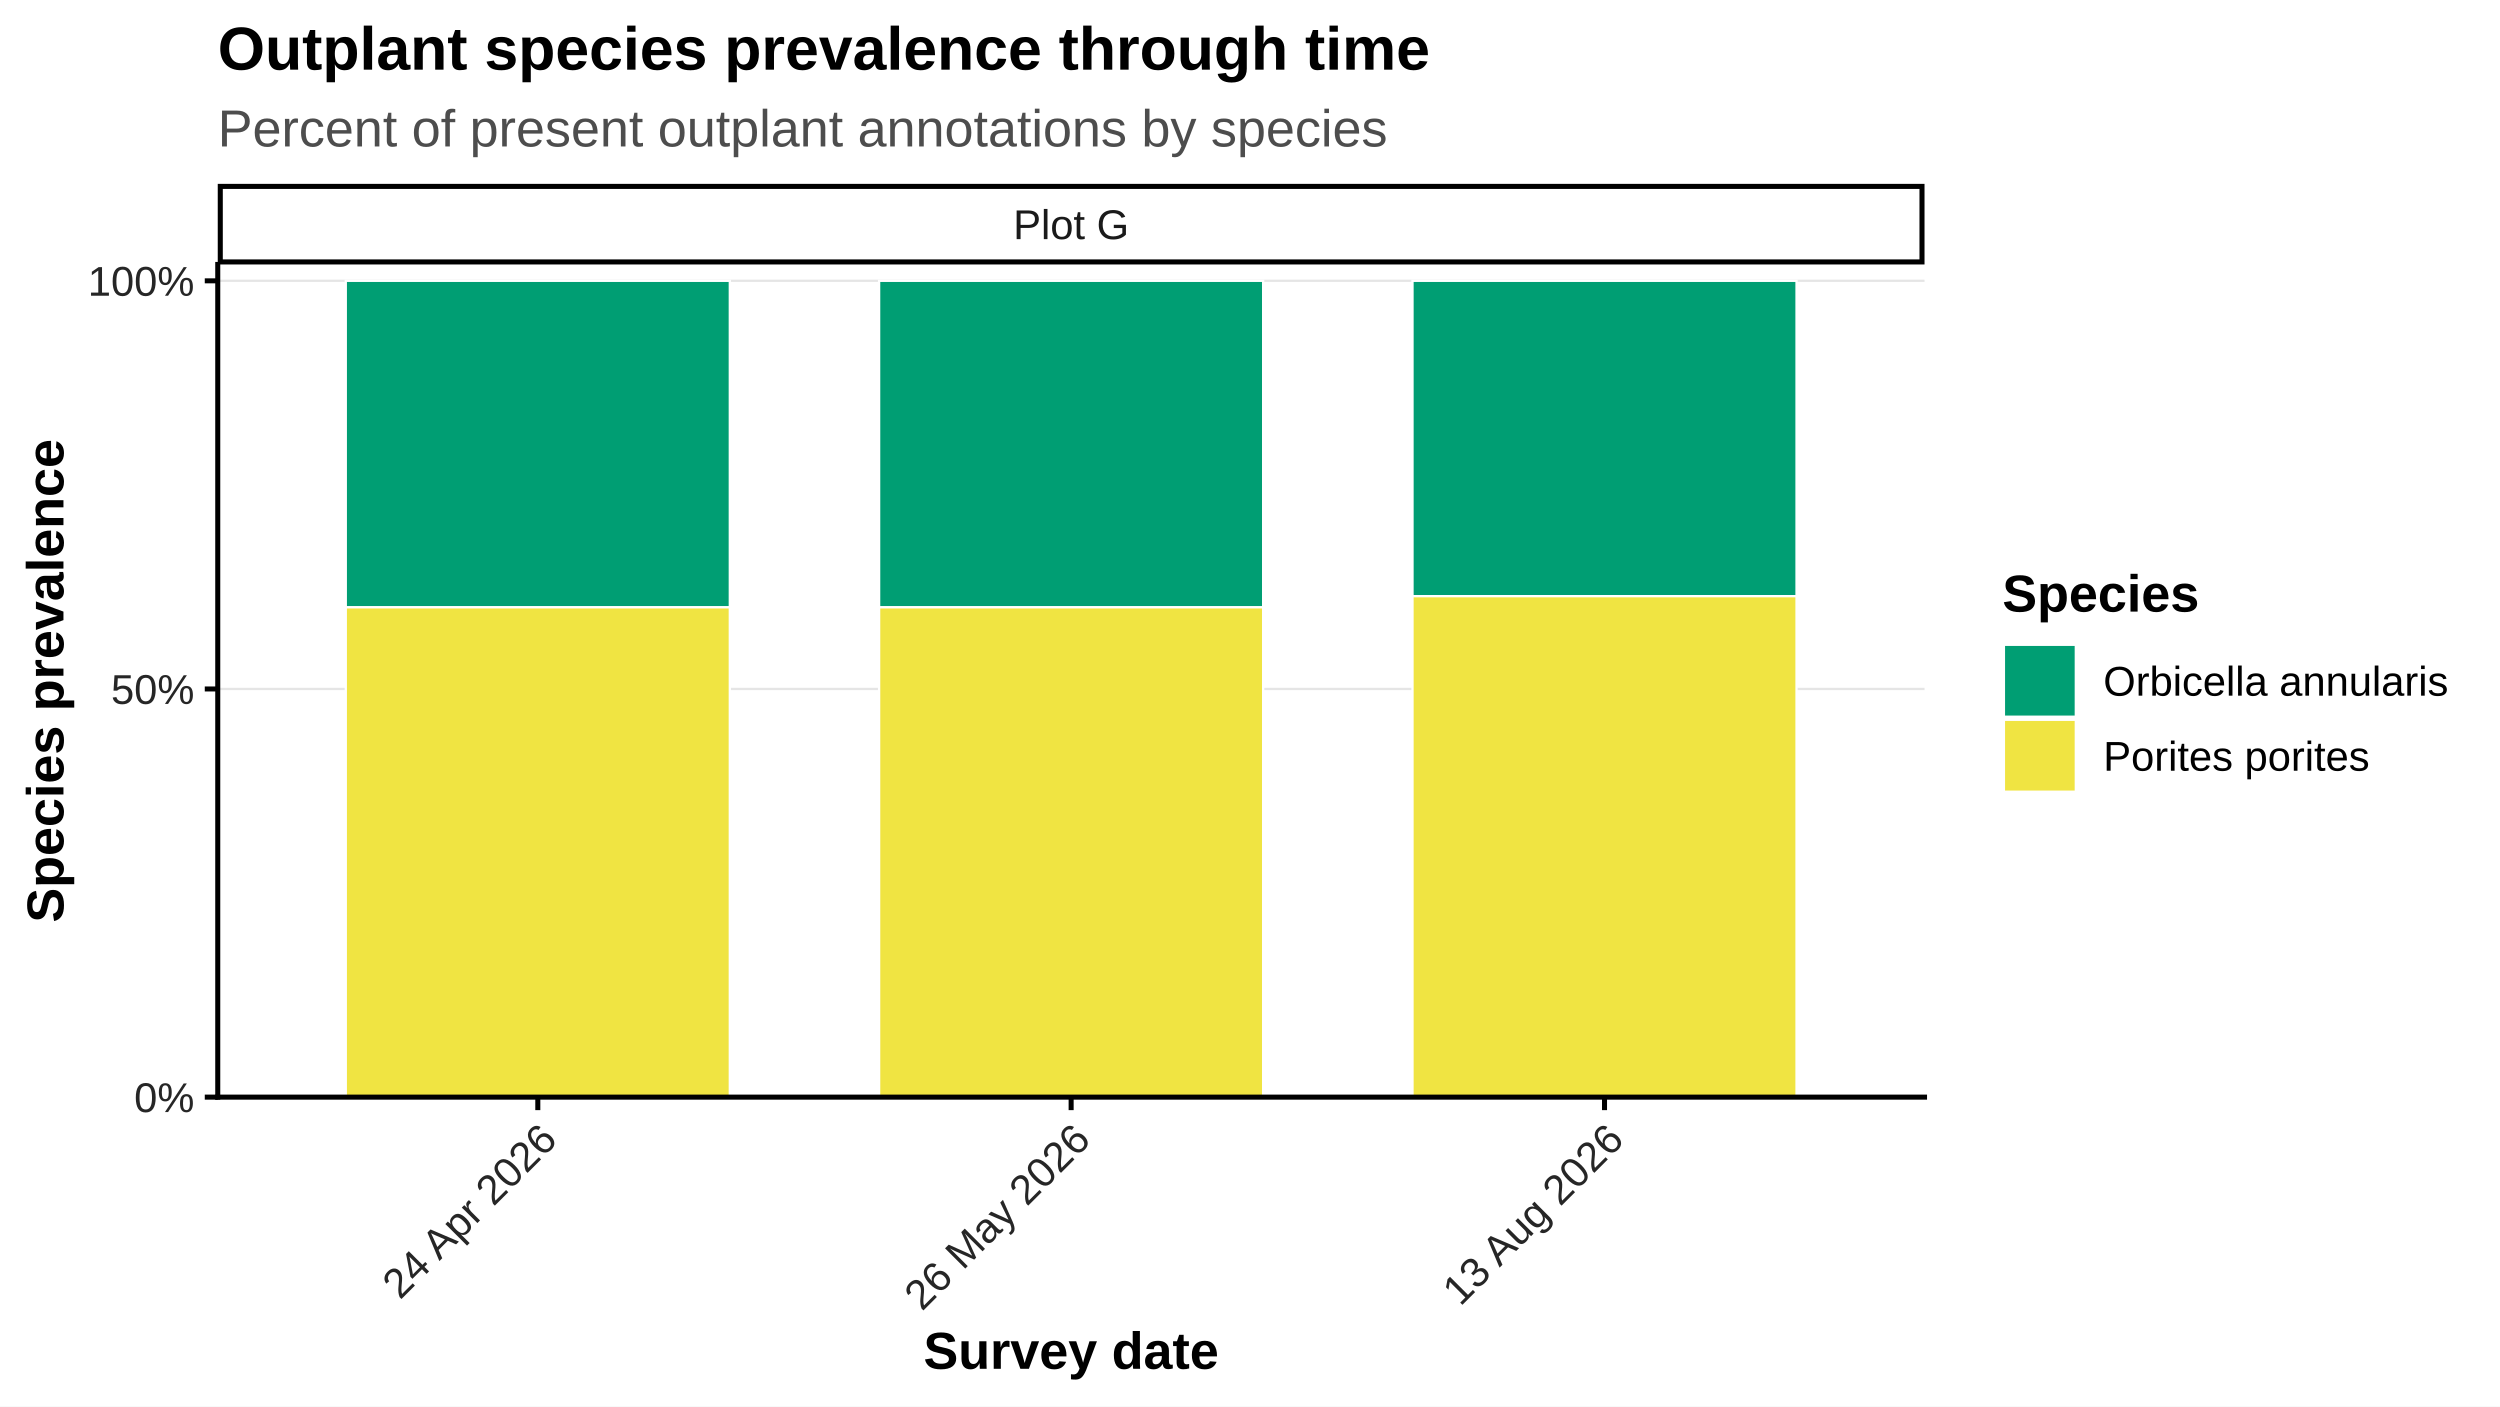
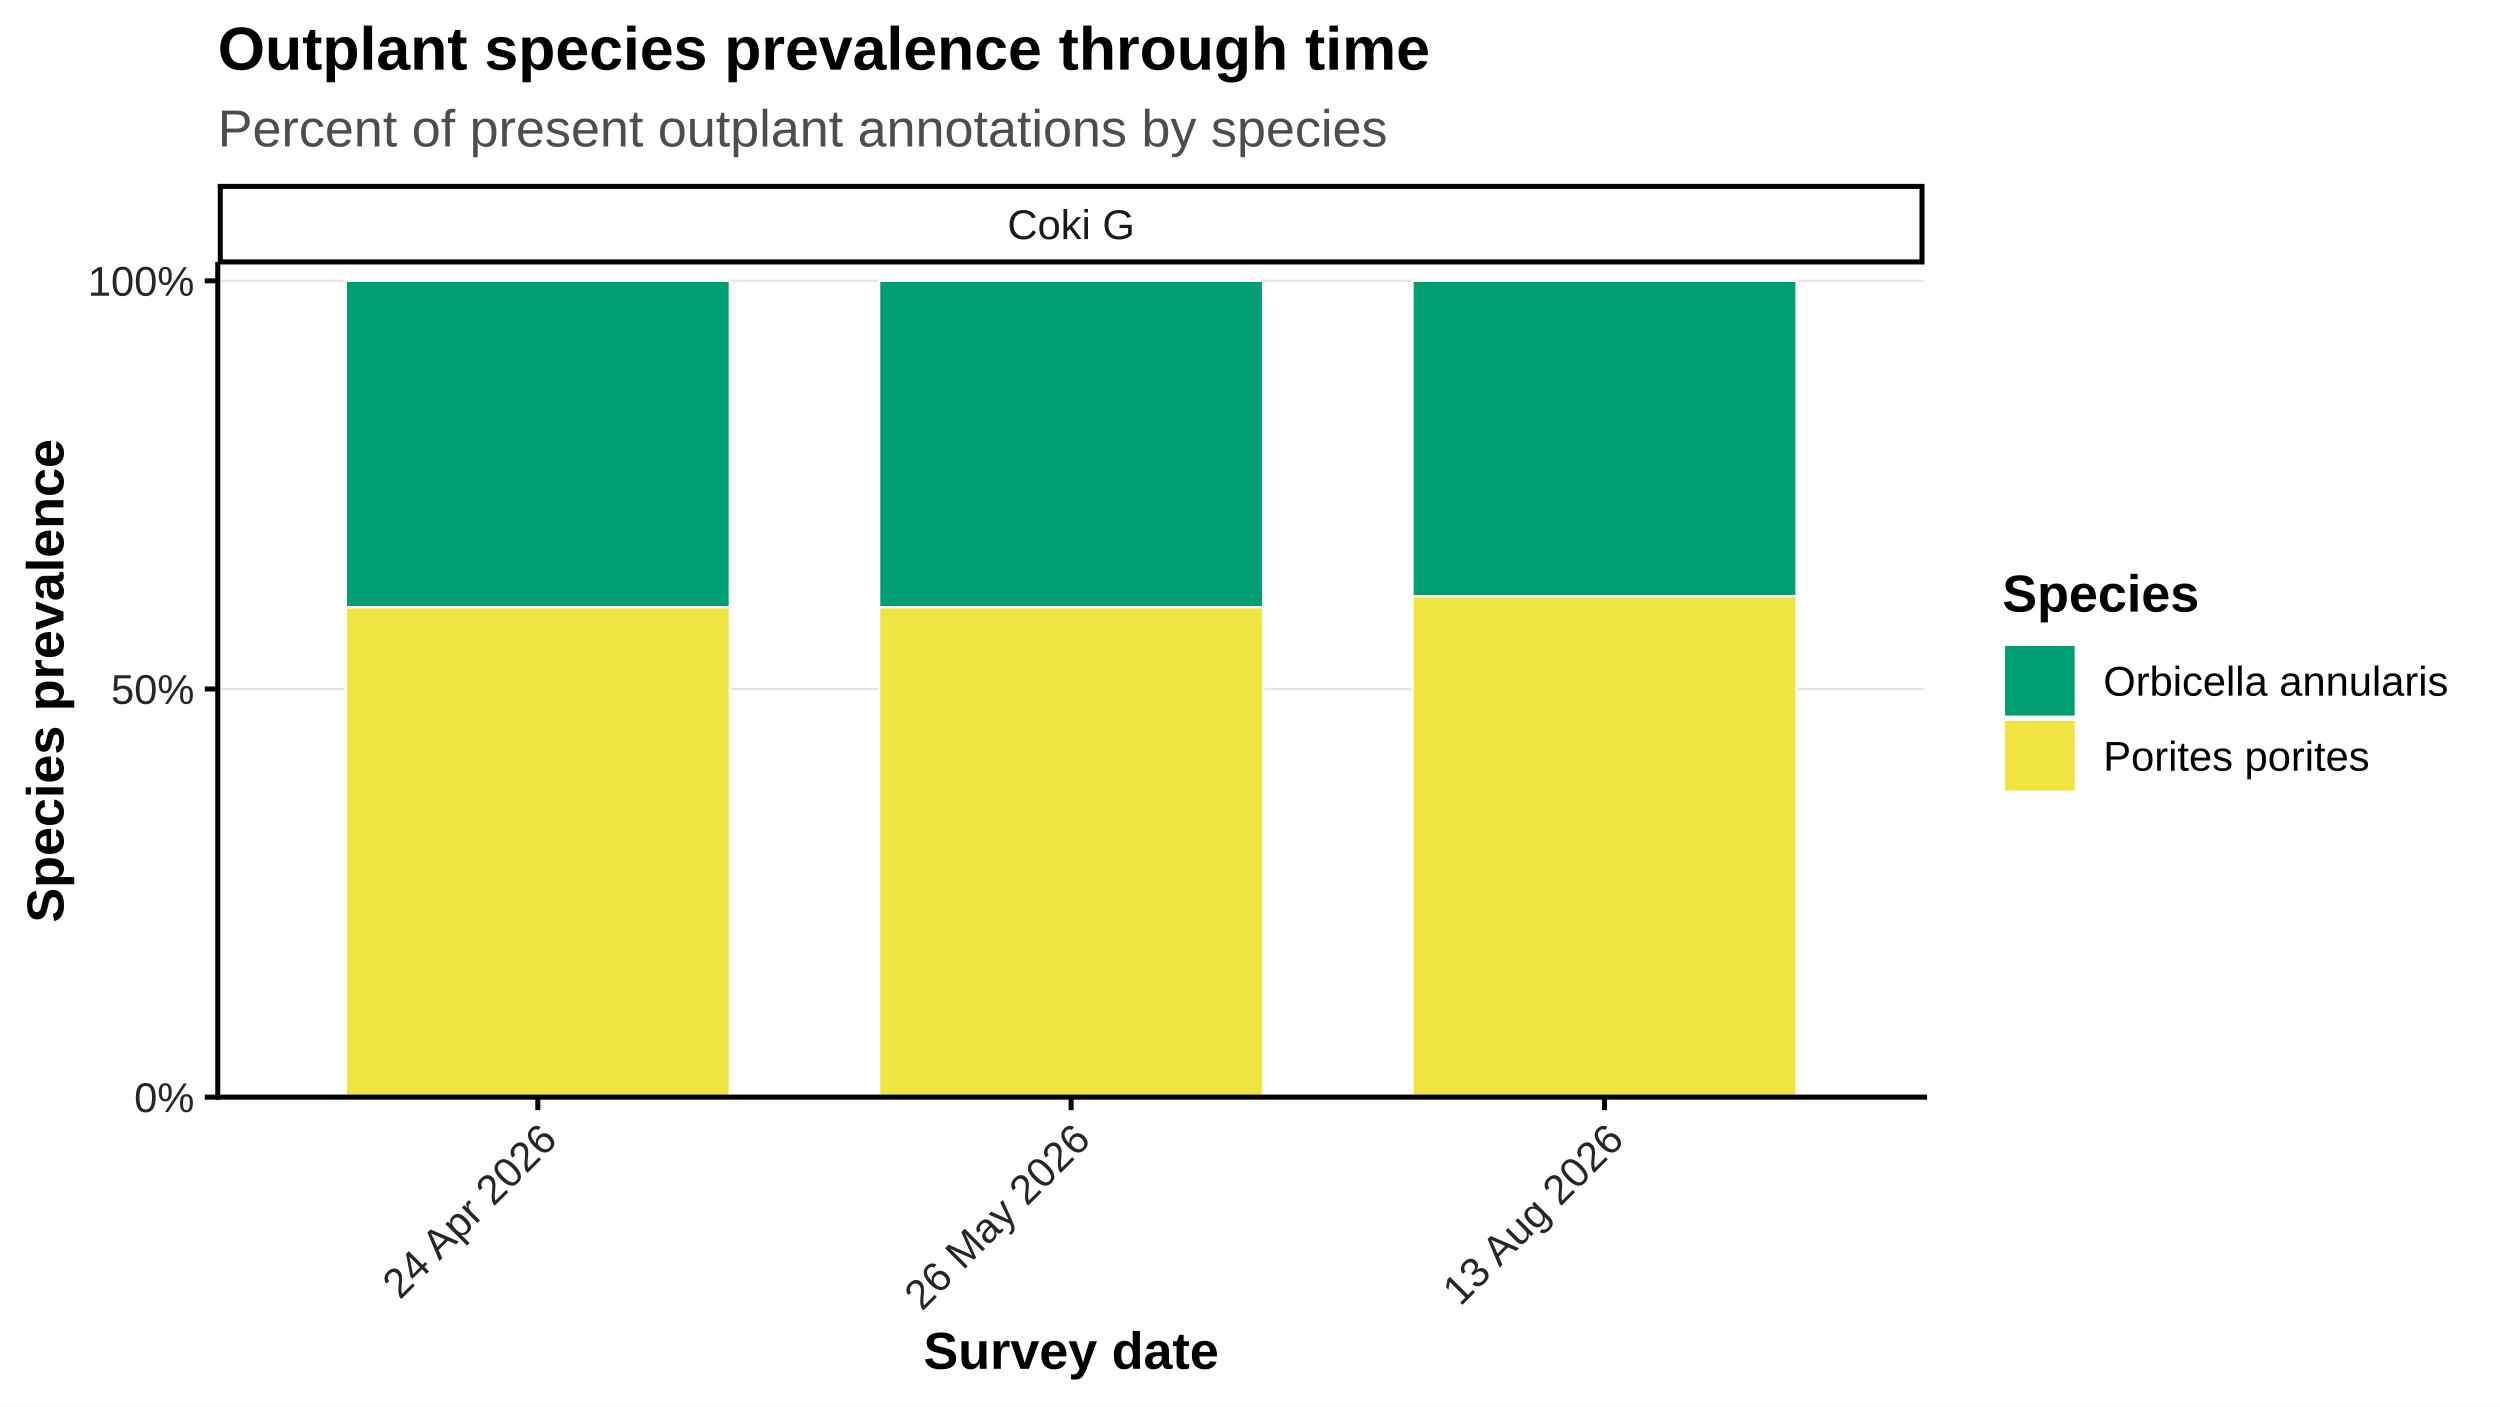
<svg xmlns="http://www.w3.org/2000/svg" class="svglite" width="576.00pt" height="324.00pt" viewBox="0 0 576.00 324.00">
  <defs>
    <style type="text/css">
    .svglite line, .svglite polyline, .svglite polygon, .svglite path, .svglite rect, .svglite circle {
      fill: none;
      stroke: #000000;
      stroke-linecap: round;
      stroke-linejoin: round;
      stroke-miterlimit: 10.00;
    }
    .svglite text {
      white-space: pre;
    }
  </style>
  </defs>
  <rect width="100%" height="100%" style="stroke: none; fill: #FFFFFF;" />
  <defs>
    <clipPath id="cpMC4wMHw1NzYuMDB8MC4wMHwzMjQuMDA=">
      <rect x="0.00" y="0.00" width="576.00" height="324.00" />
    </clipPath>
  </defs>
  <g clip-path="url(#cpMC4wMHw1NzYuMDB8MC4wMHwzMjQuMDA=)">
    <rect x="0.00" y="0.00" width="576.00" height="324.00" style="stroke-width: 1.16; stroke: #FFFFFF; fill: #FFFFFF;" />
  </g>
  <defs>
    <clipPath id="cpNTAuMTd8NDQzLjQxfDYwLjkzfDI1Mi43OA==">
      <rect x="50.17" y="60.93" width="393.24" height="191.84" />
    </clipPath>
  </defs>
  <g clip-path="url(#cpNTAuMTd8NDQzLjQxfDYwLjkzfDI1Mi43OA==)">
    <rect x="50.17" y="60.93" width="393.24" height="191.84" style="stroke-width: 1.16; stroke: none; fill: #FFFFFF;" />
    <polyline points="50.17,252.78 443.41,252.78 " style="stroke-width: 0.53; stroke: #E5E5E5; stroke-linecap: butt;" />
    <polyline points="50.17,158.74 443.41,158.74 " style="stroke-width: 0.53; stroke: #E5E5E5; stroke-linecap: butt;" />
    <polyline points="50.17,64.70 443.41,64.70 " style="stroke-width: 0.53; stroke: #E5E5E5; stroke-linecap: butt;" />
    <rect x="79.67" y="64.70" width="88.48" height="75.23" style="stroke-width: 0.53; stroke: #FFFFFF; stroke-linecap: butt; stroke-linejoin: miter; fill: #009E73;" />
    <rect x="79.67" y="139.93" width="88.48" height="112.85" style="stroke-width: 0.53; stroke: #FFFFFF; stroke-linecap: butt; stroke-linejoin: miter; fill: #F0E442;" />
    <rect x="202.55" y="64.70" width="88.48" height="75.23" style="stroke-width: 0.53; stroke: #FFFFFF; stroke-linecap: butt; stroke-linejoin: miter; fill: #009E73;" />
    <rect x="202.55" y="139.93" width="88.48" height="112.85" style="stroke-width: 0.53; stroke: #FFFFFF; stroke-linecap: butt; stroke-linejoin: miter; fill: #F0E442;" />
    <rect x="325.44" y="64.70" width="88.48" height="72.67" style="stroke-width: 0.53; stroke: #FFFFFF; stroke-linecap: butt; stroke-linejoin: miter; fill: #009E73;" />
    <rect x="325.44" y="137.36" width="88.48" height="115.41" style="stroke-width: 0.53; stroke: #FFFFFF; stroke-linecap: butt; stroke-linejoin: miter; fill: #F0E442;" />
  </g>
  <g clip-path="url(#cpMC4wMHw1NzYuMDB8MC4wMHwzMjQuMDA=)">
</g>
  <defs>
    <clipPath id="cpNTAuMTd8NDQzLjQxfDQyLjM2fDYwLjkz">
      <rect x="50.17" y="42.36" width="393.24" height="18.57" />
    </clipPath>
  </defs>
  <g clip-path="url(#cpNTAuMTd8NDQzLjQxfDQyLjM2fDYwLjkz)">
    <rect x="50.17" y="42.36" width="393.24" height="18.57" style="stroke-width: 2.33; fill: #FFFFFF;" />
-     <text x="246.79" y="55.09" text-anchor="middle" style="font-size: 9.60px;fill: #1A1A1A; font-family: &quot;Arial&quot;;" textLength="26.65px" lengthAdjust="spacingAndGlyphs">Plot G</text>
+     <text x="246.79" y="55.09" text-anchor="middle" style="font-size: 9.60px;fill: #1A1A1A; font-family: &quot;Arial&quot;;" textLength="29.31px" lengthAdjust="spacingAndGlyphs">Coki G</text>
  </g>
  <g clip-path="url(#cpMC4wMHw1NzYuMDB8MC4wMHwzMjQuMDA=)">
    <polyline points="50.17,252.78 443.41,252.78 " style="stroke-width: 1.16; stroke-linecap: square;" />
    <polyline points="123.91,255.77 123.91,252.78 " style="stroke-width: 1.16; stroke-linecap: butt;" />
    <polyline points="246.79,255.77 246.79,252.78 " style="stroke-width: 1.16; stroke-linecap: butt;" />
    <polyline points="369.68,255.77 369.68,252.78 " style="stroke-width: 1.16; stroke-linecap: butt;" />
    <text transform="translate(128.77,263.02) rotate(-45)" text-anchor="end" style="font-size: 9.60px;fill: #262626; font-family: &quot;Arial&quot;;" textLength="52.27px" lengthAdjust="spacingAndGlyphs">24 Apr 2026</text>
    <text transform="translate(251.66,263.02) rotate(-45)" text-anchor="end" style="font-size: 9.60px;fill: #262626; font-family: &quot;Arial&quot;;" textLength="55.46px" lengthAdjust="spacingAndGlyphs">26 May 2026</text>
    <text transform="translate(374.55,263.02) rotate(-45)" text-anchor="end" style="font-size: 9.60px;fill: #262626; font-family: &quot;Arial&quot;;" textLength="54.41px" lengthAdjust="spacingAndGlyphs">13 Aug 2026</text>
    <polyline points="50.17,252.78 50.17,60.93 " style="stroke-width: 1.16; stroke-linecap: square;" />
    <text x="44.79" y="256.22" text-anchor="end" style="font-size: 9.60px;fill: #262626; font-family: &quot;Arial&quot;;" textLength="13.87px" lengthAdjust="spacingAndGlyphs">0%</text>
    <text x="44.79" y="162.18" text-anchor="end" style="font-size: 9.60px;fill: #262626; font-family: &quot;Arial&quot;;" textLength="19.20px" lengthAdjust="spacingAndGlyphs">50%</text>
    <text x="44.79" y="68.14" text-anchor="end" style="font-size: 9.60px;fill: #262626; font-family: &quot;Arial&quot;;" textLength="24.54px" lengthAdjust="spacingAndGlyphs">100%</text>
    <polyline points="47.18,252.78 50.17,252.78 " style="stroke-width: 1.16; stroke-linecap: butt;" />
    <polyline points="47.18,158.74 50.17,158.74 " style="stroke-width: 1.16; stroke-linecap: butt;" />
    <polyline points="47.18,64.70 50.17,64.70 " style="stroke-width: 1.16; stroke-linecap: butt;" />
    <text x="246.79" y="315.37" text-anchor="middle" style="font-size: 12.00px; font-weight: bold; font-family: &quot;Arial&quot;;" textLength="68.04px" lengthAdjust="spacingAndGlyphs">Survey date</text>
    <text transform="translate(14.62,156.86) rotate(-90)" text-anchor="middle" style="font-size: 12.00px; font-weight: bold; font-family: &quot;Arial&quot;;" textLength="111.41px" lengthAdjust="spacingAndGlyphs">Species prevalence</text>
    <rect x="455.36" y="124.96" width="114.66" height="63.78" style="stroke-width: 1.16; stroke: none; fill: #FFFFFF;" />
    <text x="461.34" y="140.91" style="font-size: 12.00px; font-weight: bold; font-family: &quot;Arial&quot;;" textLength="45.37px" lengthAdjust="spacingAndGlyphs">Species</text>
    <rect x="461.34" y="148.21" width="17.28" height="17.28" style="stroke-width: 1.16; stroke: none; fill: #FFFFFF;" />
    <rect x="461.70" y="148.56" width="16.57" height="16.57" style="stroke-width: 0.53; stroke: #FFFFFF; stroke-linecap: butt; stroke-linejoin: miter; fill: #009E73;" />
    <rect x="461.34" y="165.49" width="17.28" height="17.28" style="stroke-width: 1.16; stroke: none; fill: #FFFFFF;" />
    <rect x="461.70" y="165.84" width="16.57" height="16.57" style="stroke-width: 0.53; stroke: #FFFFFF; stroke-linecap: butt; stroke-linejoin: miter; fill: #F0E442;" />
    <text x="484.60" y="160.29" style="font-size: 9.60px; font-family: &quot;Arial&quot;;" textLength="79.44px" lengthAdjust="spacingAndGlyphs">Orbicella annularis</text>
    <text x="484.60" y="177.57" style="font-size: 9.60px; font-family: &quot;Arial&quot;;" textLength="61.32px" lengthAdjust="spacingAndGlyphs">Porites porites</text>
    <text x="50.17" y="33.74" style="font-size: 12.00px;fill: #4D4D4D; font-family: &quot;Arial&quot;;" textLength="269.50px" lengthAdjust="spacingAndGlyphs">Percent of present outplant annotations by species</text>
    <text x="50.17" y="16.05" style="font-size: 14.00px; font-weight: bold; font-family: &quot;Arial&quot;;" textLength="279.17px" lengthAdjust="spacingAndGlyphs">Outplant species prevalence through time</text>
  </g>
</svg>
